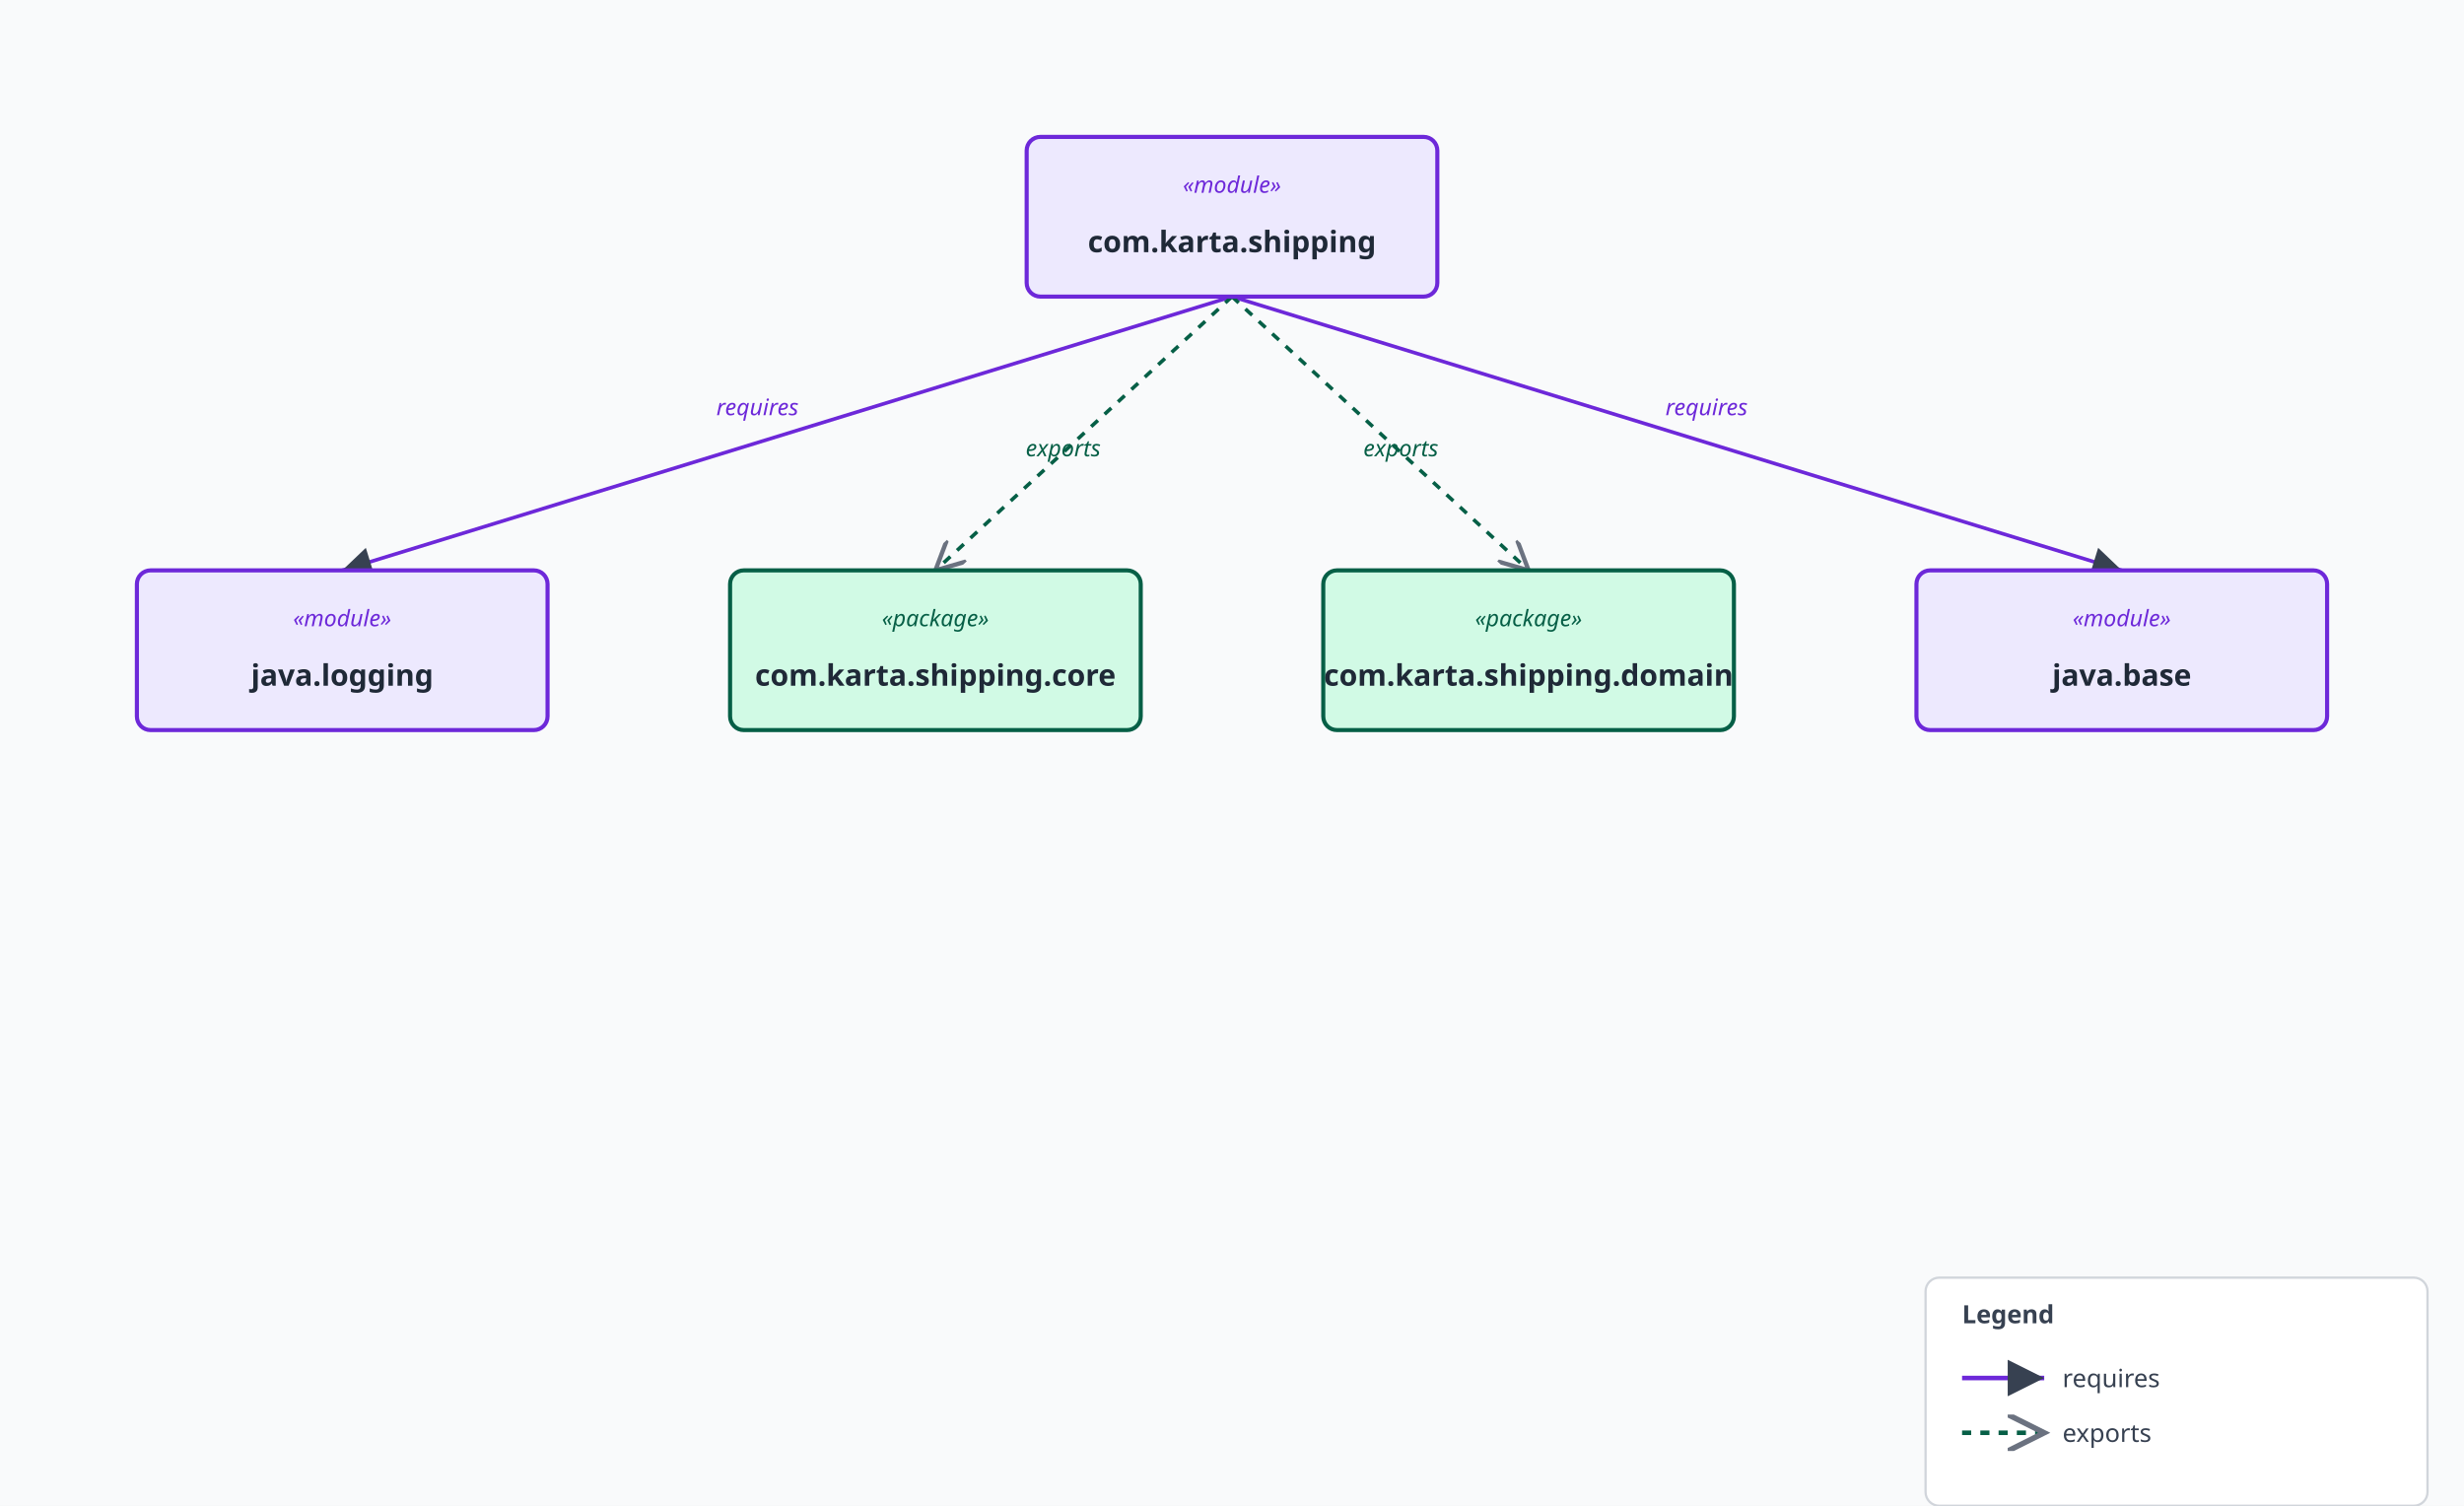
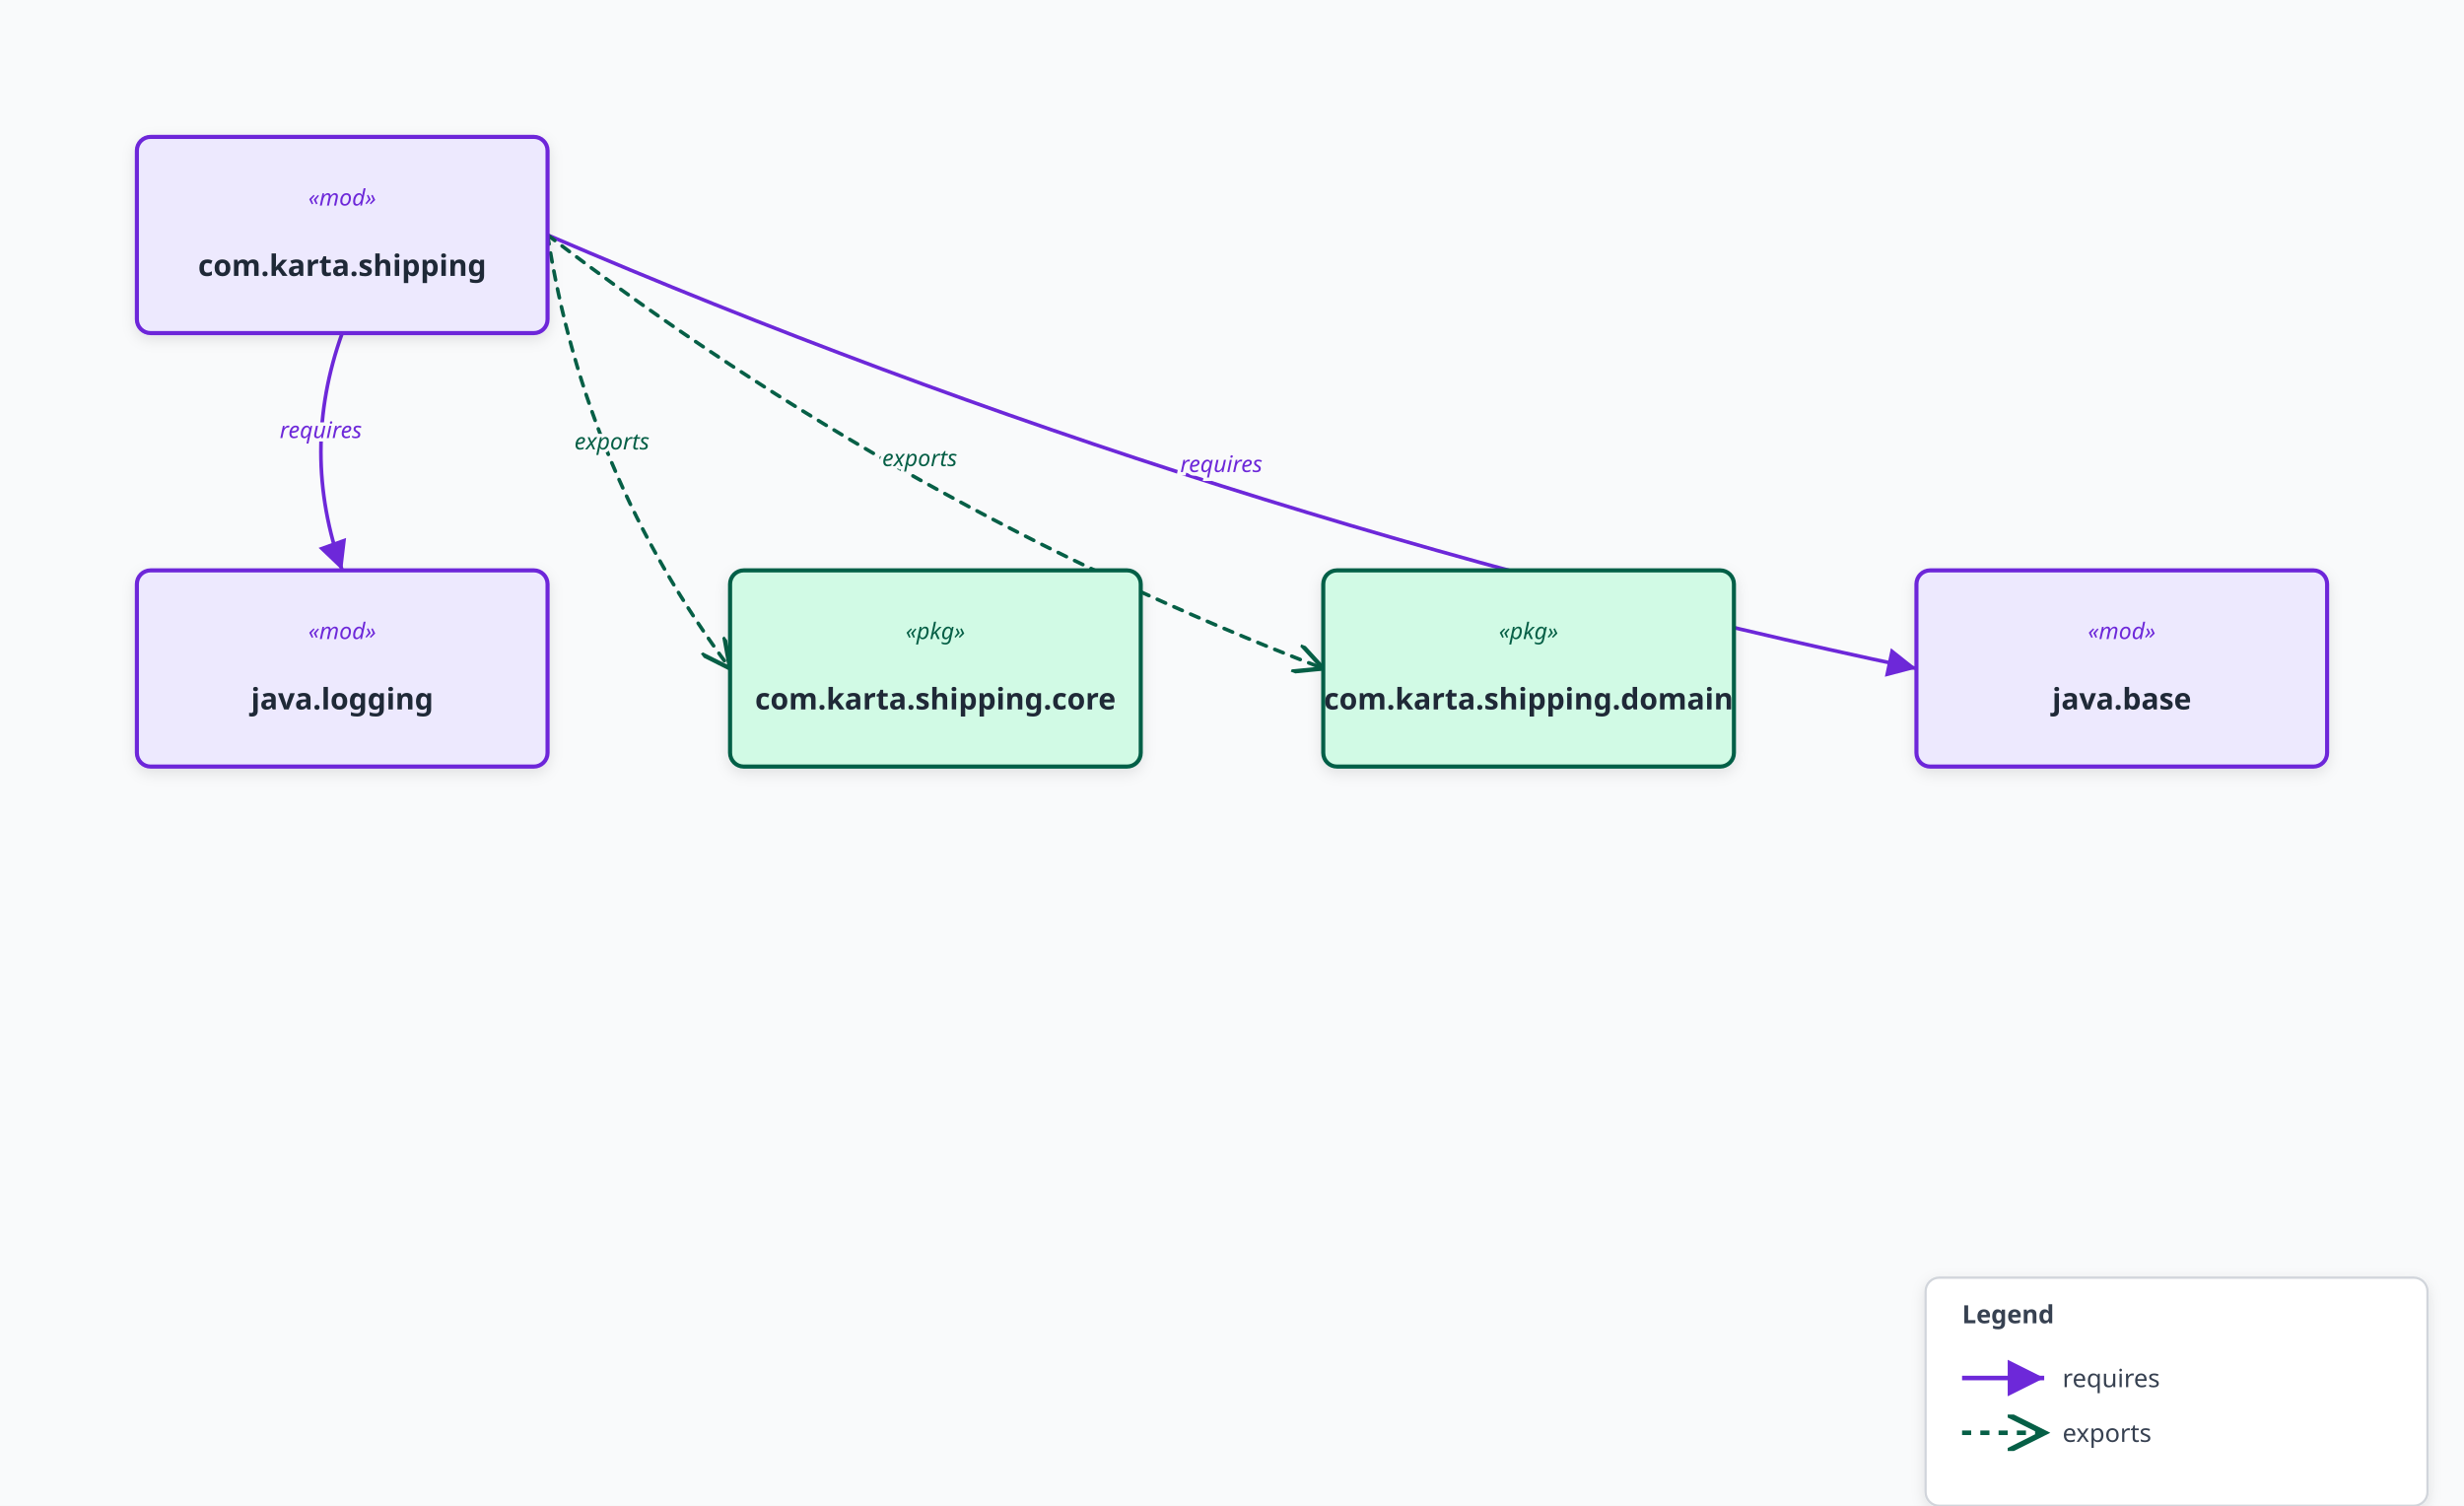
<svg xmlns="http://www.w3.org/2000/svg" width="1080" height="660" viewBox="0 0 1080 660">
  <defs>
    <style>
- svg { font-family: sans-serif; }
+ svg { font-family: -apple-system, BlinkMacSystemFont, 'Segoe UI', sans-serif; }
+ .node-rect { transition: filter 0.15s; }
+ .node-rect:hover { stroke-width: 2.5 !important; }
+ .edge-line { stroke-linecap: round; stroke-linejoin: round; }
+ .edge-label { paint-order: stroke; stroke: #f9fafb; stroke-width: 3; }
+ .group-rect { }
+ .node-label { pointer-events: none; }
</style>
-     <marker id="hollowTriangle" markerWidth="12" markerHeight="12" refX="10" refY="5" orient="auto">
-       <path d="M0,0 L10,5 L0,10 Z" fill="#ffffff" stroke="#374151" stroke-width="1" />
+     <filter id="nodeShadow" x="-15%" y="-15%" width="130%" height="130%">
+       <feDropShadow dx="0" dy="2" stdDeviation="3" flood-color="#0000001a" />
+     </filter>
+     <marker id="marker-filled-6d28d9" markerWidth="10" markerHeight="8" refX="8" refY="4" orient="auto">
+       <path d="M0,0 L8,4 L0,8 Z" fill="#6d28d9" />
    </marker>
-     <marker id="filledArrow" markerWidth="10" markerHeight="8" refX="8" refY="4" orient="auto">
-       <path d="M0,0 L8,4 L0,8 Z" fill="#374151" />
-     </marker>
-     <marker id="openArrow" markerWidth="10" markerHeight="8" refX="8" refY="4" orient="auto">
-       <path d="M0,0 L8,4 L0,8" fill="none" stroke="#6b7280" stroke-width="1.2" />
-     </marker>
-     <marker id="exceptionArrow" markerWidth="10" markerHeight="8" refX="8" refY="4" orient="auto">
-       <path d="M0,0 L8,4 L0,8 Z" fill="#dc2626" />
+     <marker id="marker-open-065f46" markerWidth="10" markerHeight="8" refX="8" refY="4" orient="auto">
+       <path d="M0,0 L8,4 L0,8" fill="none" stroke="#065f46" stroke-width="1.2" />
    </marker>
  </defs>
  <rect width="1080" height="660" fill="#f9fafb" />
-   <line x1="540" y1="130" x2="930" y2="250" stroke="#6d28d9" stroke-width="1.6" marker-end="url(#filledArrow)" />
-   <text x="748" y="182" text-anchor="middle" font-family="sans-serif" font-size="10" fill="#6d28d9" font-style="italic">requires</text>
-   <line x1="540" y1="130" x2="150" y2="250" stroke="#6d28d9" stroke-width="1.6" marker-end="url(#filledArrow)" />
-   <text x="332" y="182" text-anchor="middle" font-family="sans-serif" font-size="10" fill="#6d28d9" font-style="italic">requires</text>
-   <line x1="540" y1="130" x2="670" y2="250" stroke="#065f46" stroke-width="1.6" stroke-dasharray="4,4" marker-end="url(#openArrow)" />
-   <text x="614" y="200" text-anchor="middle" font-family="sans-serif" font-size="10" fill="#065f46" font-style="italic">exports</text>
-   <line x1="540" y1="130" x2="410" y2="250" stroke="#065f46" stroke-width="1.6" stroke-dasharray="4,4" marker-end="url(#openArrow)" />
-   <text x="466" y="200" text-anchor="middle" font-family="sans-serif" font-size="10" fill="#065f46" font-style="italic">exports</text>
+   <path class="edge-line" d="M240.0 103.0 Q530.5 227.9 840.0 293.0" fill="none" stroke="#6d28d9" stroke-width="1.6" marker-end="url(#marker-filled-6d28d9)" />
+   <text class="edge-label" x="535.3" y="206.9" text-anchor="middle" font-family="sans-serif" font-size="10" fill="#6d28d9" font-style="italic">requires</text>
+   <path class="edge-line" d="M150.0 146.0 Q131.3 198.0 150.0 250.0" fill="none" stroke="#6d28d9" stroke-width="1.6" marker-end="url(#marker-filled-6d28d9)" />
+   <text class="edge-label" x="140.6" y="192.0" text-anchor="middle" font-family="sans-serif" font-size="10" fill="#6d28d9" font-style="italic">requires</text>
+   <path class="edge-line" d="M240.0 103.0 Q396.3 222.6 580.0 293.0" fill="none" stroke="#065f46" stroke-width="1.6" stroke-dasharray="4,4" marker-end="url(#marker-open-065f46)" />
+   <text class="edge-label" x="403.1" y="204.3" text-anchor="middle" font-family="sans-serif" font-size="10" fill="#065f46" font-style="italic">exports</text>
+   <path class="edge-line" d="M240.0 103.0 Q256.4 207.9 320.0 293.0" fill="none" stroke="#065f46" stroke-width="1.6" stroke-dasharray="4,4" marker-end="url(#marker-open-065f46)" />
+   <text class="edge-label" x="268.2" y="197.0" text-anchor="middle" font-family="sans-serif" font-size="10" fill="#065f46" font-style="italic">exports</text>
  <g id="com.karta.shipping">
-     <rect x="450" y="60" width="180" height="70" rx="6" fill="#ede9fe" stroke="#6d28d9" stroke-width="1.8" />
-     <text x="540" y="84.5" text-anchor="middle" font-family="sans-serif" font-size="10" fill="#6d28d9" font-style="italic">«module»</text>
-     <text x="540" y="105.5" text-anchor="middle" dominant-baseline="central" font-family="sans-serif" font-size="13" font-weight="bold" fill="#1f2937">com.karta.shipping</text>
+     <rect class="node-rect" x="60.0" y="60.0" width="180.0" height="86.0" rx="6" fill="#ede9fe" stroke="#6d28d9" stroke-width="1.8" filter="url(#nodeShadow)" />
+     <text class="node-label" x="150.0" y="90.1" text-anchor="middle" font-family="sans-serif" font-size="10" fill="#6d28d9" font-style="italic">«mod»</text>
+     <text class="node-label" x="150.0" y="115.9" text-anchor="middle" dominant-baseline="central" font-family="sans-serif" font-size="13" font-weight="bold" fill="#1f2937">com.karta.shipping</text>
  </g>
  <g id="java.base">
-     <rect x="840" y="250" width="180" height="70" rx="6" fill="#ede9fe" stroke="#6d28d9" stroke-width="1.8" />
-     <text x="930" y="274.5" text-anchor="middle" font-family="sans-serif" font-size="10" fill="#6d28d9" font-style="italic">«module»</text>
-     <text x="930" y="295.5" text-anchor="middle" dominant-baseline="central" font-family="sans-serif" font-size="13" font-weight="bold" fill="#1f2937">java.base</text>
+     <rect class="node-rect" x="840.0" y="250.0" width="180.0" height="86.0" rx="6" fill="#ede9fe" stroke="#6d28d9" stroke-width="1.8" filter="url(#nodeShadow)" />
+     <text class="node-label" x="930.0" y="280.1" text-anchor="middle" font-family="sans-serif" font-size="10" fill="#6d28d9" font-style="italic">«mod»</text>
+     <text class="node-label" x="930.0" y="305.9" text-anchor="middle" dominant-baseline="central" font-family="sans-serif" font-size="13" font-weight="bold" fill="#1f2937">java.base</text>
  </g>
  <g id="java.logging">
-     <rect x="60" y="250" width="180" height="70" rx="6" fill="#ede9fe" stroke="#6d28d9" stroke-width="1.8" />
-     <text x="150" y="274.5" text-anchor="middle" font-family="sans-serif" font-size="10" fill="#6d28d9" font-style="italic">«module»</text>
-     <text x="150" y="295.5" text-anchor="middle" dominant-baseline="central" font-family="sans-serif" font-size="13" font-weight="bold" fill="#1f2937">java.logging</text>
+     <rect class="node-rect" x="60.0" y="250.0" width="180.0" height="86.0" rx="6" fill="#ede9fe" stroke="#6d28d9" stroke-width="1.8" filter="url(#nodeShadow)" />
+     <text class="node-label" x="150.0" y="280.1" text-anchor="middle" font-family="sans-serif" font-size="10" fill="#6d28d9" font-style="italic">«mod»</text>
+     <text class="node-label" x="150.0" y="305.9" text-anchor="middle" dominant-baseline="central" font-family="sans-serif" font-size="13" font-weight="bold" fill="#1f2937">java.logging</text>
  </g>
  <g id="com.karta.shipping.domain">
-     <rect x="580" y="250" width="180" height="70" rx="6" fill="#d1fae5" stroke="#065f46" stroke-width="1.8" />
-     <text x="670" y="274.5" text-anchor="middle" font-family="sans-serif" font-size="10" fill="#065f46" font-style="italic">«package»</text>
-     <text x="670" y="295.5" text-anchor="middle" dominant-baseline="central" font-family="sans-serif" font-size="13" font-weight="bold" fill="#1f2937">com.karta.shipping.domain</text>
+     <rect class="node-rect" x="580.0" y="250.0" width="180.0" height="86.0" rx="6" fill="#d1fae5" stroke="#065f46" stroke-width="1.8" filter="url(#nodeShadow)" />
+     <text class="node-label" x="670.0" y="280.1" text-anchor="middle" font-family="sans-serif" font-size="10" fill="#065f46" font-style="italic">«pkg»</text>
+     <text class="node-label" x="670.0" y="305.9" text-anchor="middle" dominant-baseline="central" font-family="sans-serif" font-size="13" font-weight="bold" fill="#1f2937">com.karta.shipping.domain</text>
  </g>
  <g id="com.karta.shipping.core">
-     <rect x="320" y="250" width="180" height="70" rx="6" fill="#d1fae5" stroke="#065f46" stroke-width="1.8" />
-     <text x="410" y="274.5" text-anchor="middle" font-family="sans-serif" font-size="10" fill="#065f46" font-style="italic">«package»</text>
-     <text x="410" y="295.5" text-anchor="middle" dominant-baseline="central" font-family="sans-serif" font-size="13" font-weight="bold" fill="#1f2937">com.karta.shipping.core</text>
+     <rect class="node-rect" x="320.0" y="250.0" width="180.0" height="86.0" rx="6" fill="#d1fae5" stroke="#065f46" stroke-width="1.8" filter="url(#nodeShadow)" />
+     <text class="node-label" x="410.0" y="280.1" text-anchor="middle" font-family="sans-serif" font-size="10" fill="#065f46" font-style="italic">«pkg»</text>
+     <text class="node-label" x="410.0" y="305.9" text-anchor="middle" dominant-baseline="central" font-family="sans-serif" font-size="13" font-weight="bold" fill="#1f2937">com.karta.shipping.core</text>
  </g>
-   <rect x="844" y="560" width="220" height="100" rx="6" fill="#ffffff" stroke="#d1d5db" stroke-width="1" />
-   <text x="860" y="580" font-family="sans-serif" font-size="11" font-weight="bold" fill="#374151">Legend</text>
-   <line x1="860" y1="604" x2="896" y2="604" stroke="#6d28d9" stroke-width="2" marker-end="url(#filledArrow)" />
-   <text x="904" y="608" font-family="sans-serif" font-size="11" fill="#374151">requires</text>
-   <line x1="860" y1="628" x2="896" y2="628" stroke="#065f46" stroke-width="2" stroke-dasharray="4,4" marker-end="url(#openArrow)" />
-   <text x="904" y="632" font-family="sans-serif" font-size="11" fill="#374151">exports</text>
+   <rect x="844.0" y="560.0" width="220.0" height="100.0" rx="6" fill="#ffffff" stroke="#d1d5db" stroke-width="1" filter="url(#nodeShadow)" />
+   <text x="860.0" y="580.0" font-family="sans-serif" font-size="11" font-weight="bold" fill="#374151">Legend</text>
+   <line x1="860.0" y1="604.0" x2="896.0" y2="604.0" stroke="#6d28d9" stroke-width="2" marker-end="url(#marker-filled-6d28d9)" />
+   <text x="904.0" y="608.0" font-family="sans-serif" font-size="11" fill="#374151">requires</text>
+   <line x1="860.0" y1="628.0" x2="896.0" y2="628.0" stroke="#065f46" stroke-width="2" stroke-dasharray="4,4" marker-end="url(#marker-open-065f46)" />
+   <text x="904.0" y="632.0" font-family="sans-serif" font-size="11" fill="#374151">exports</text>
</svg>
